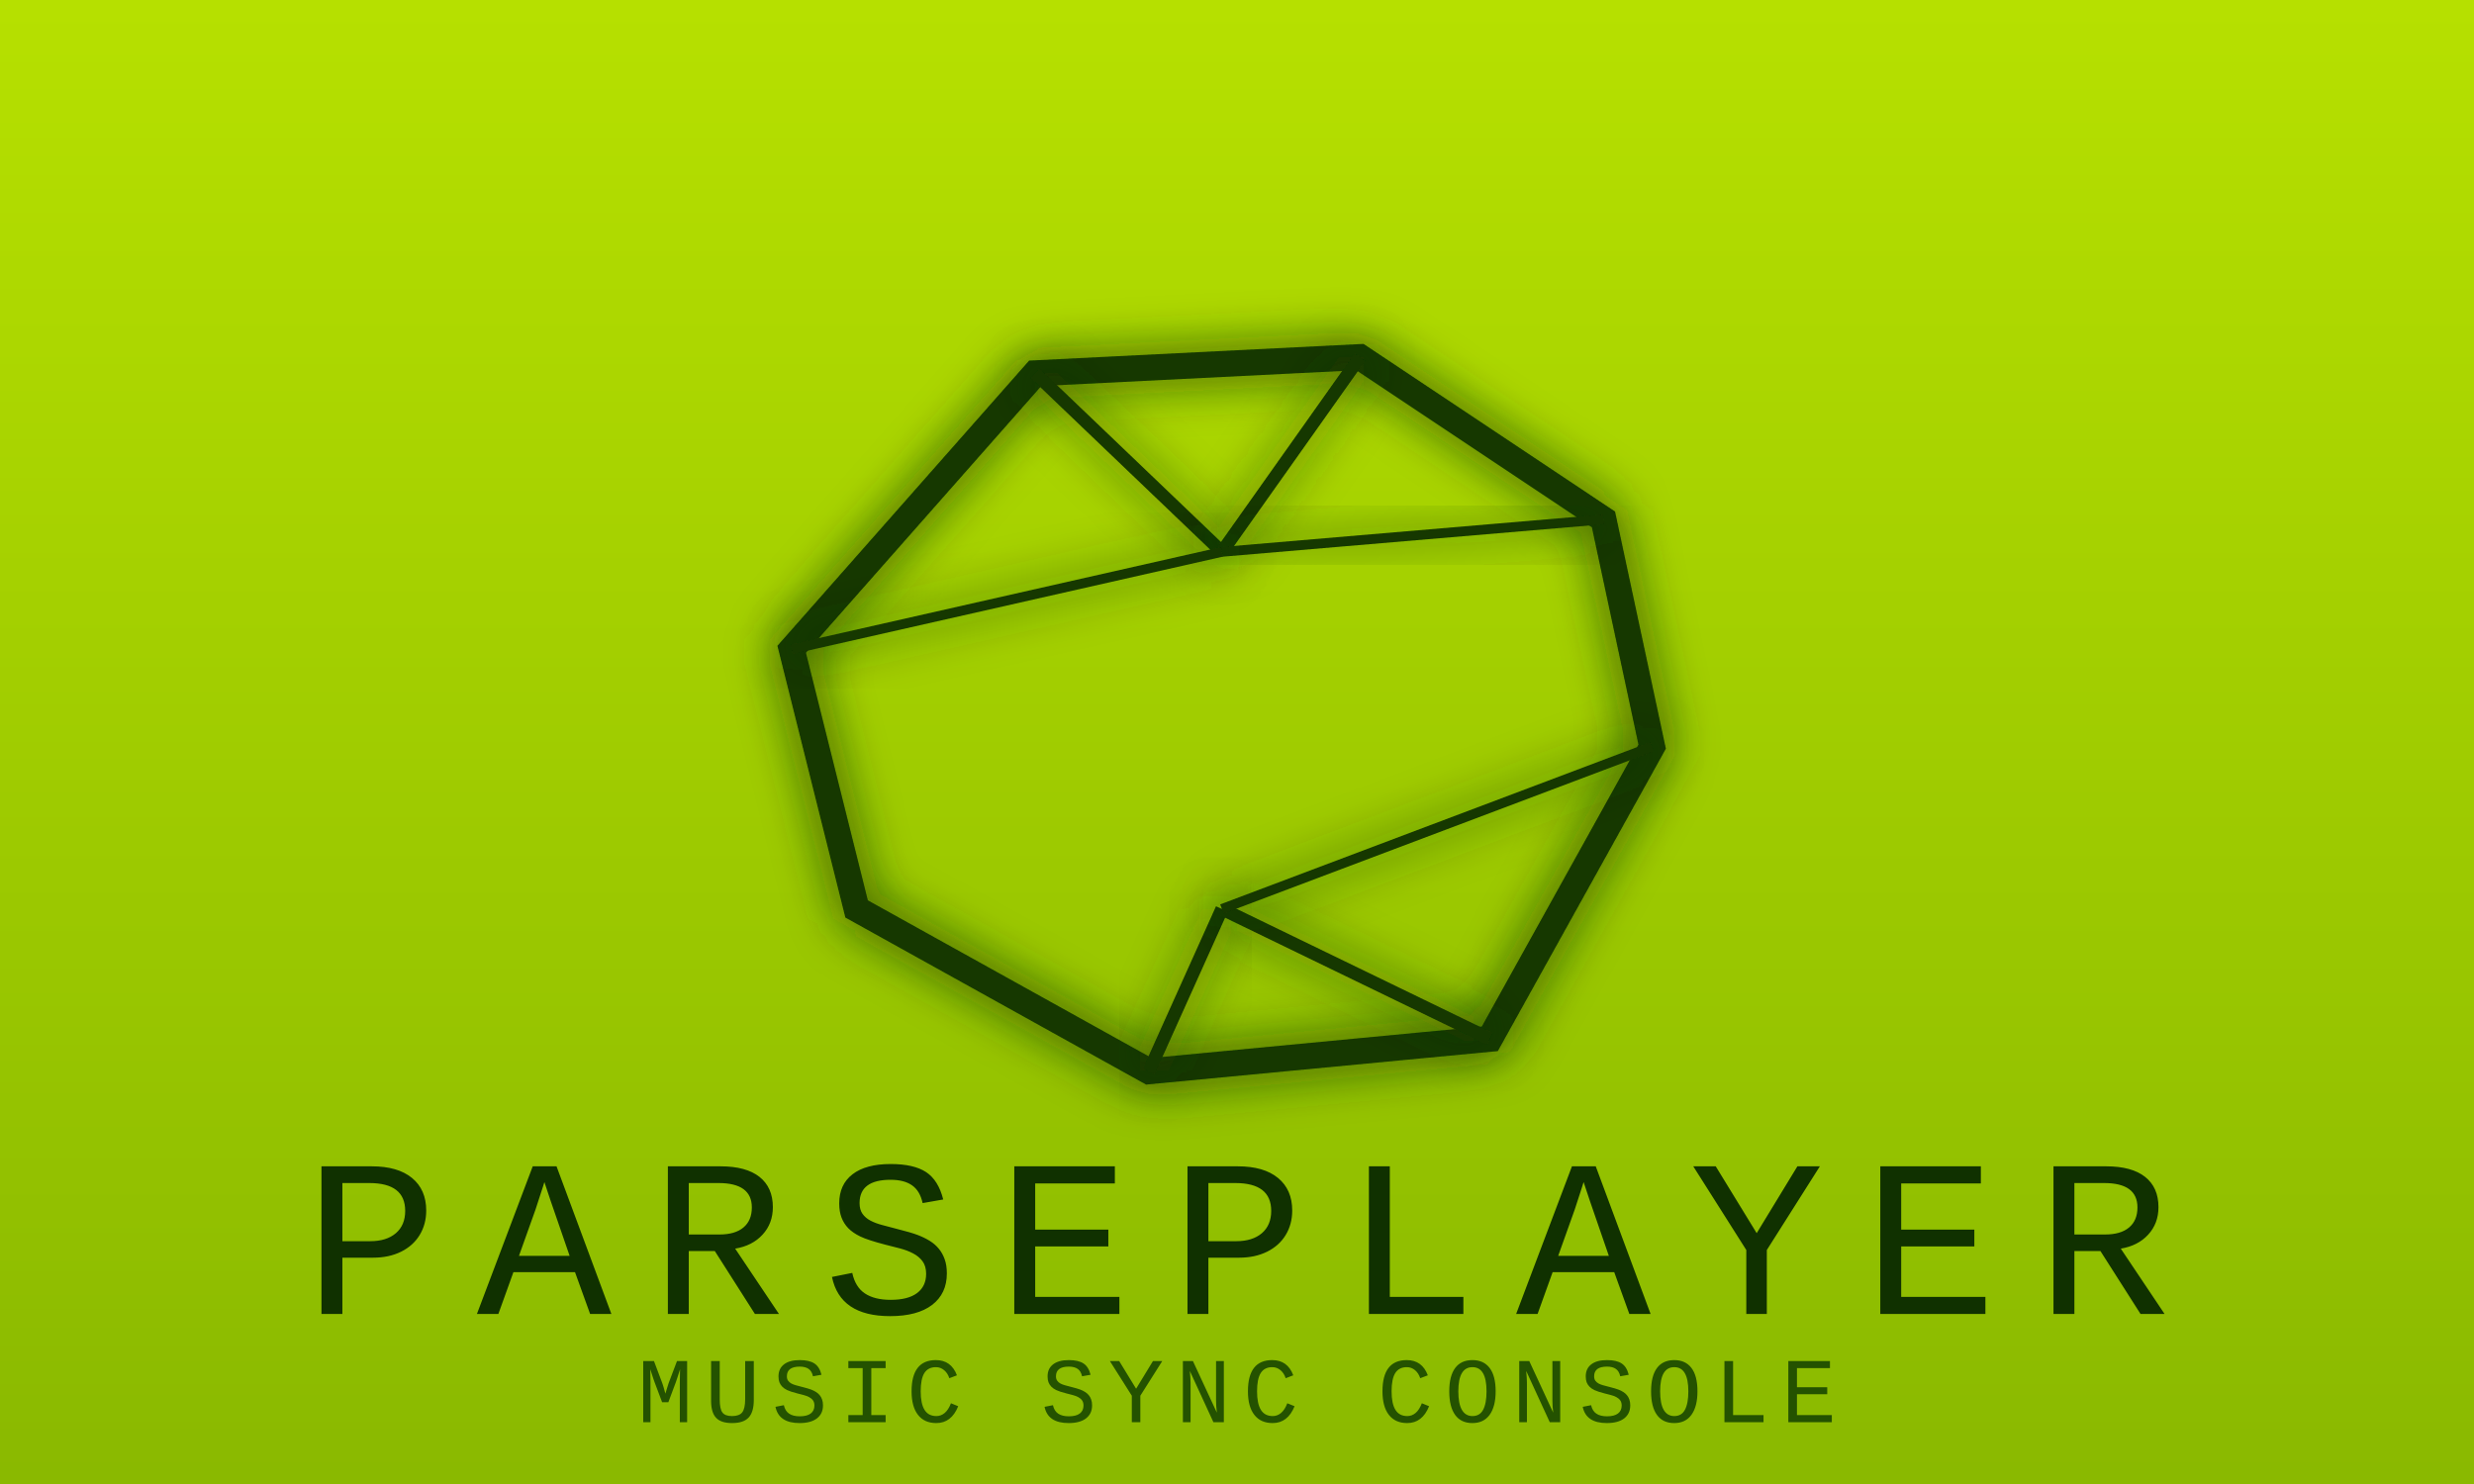
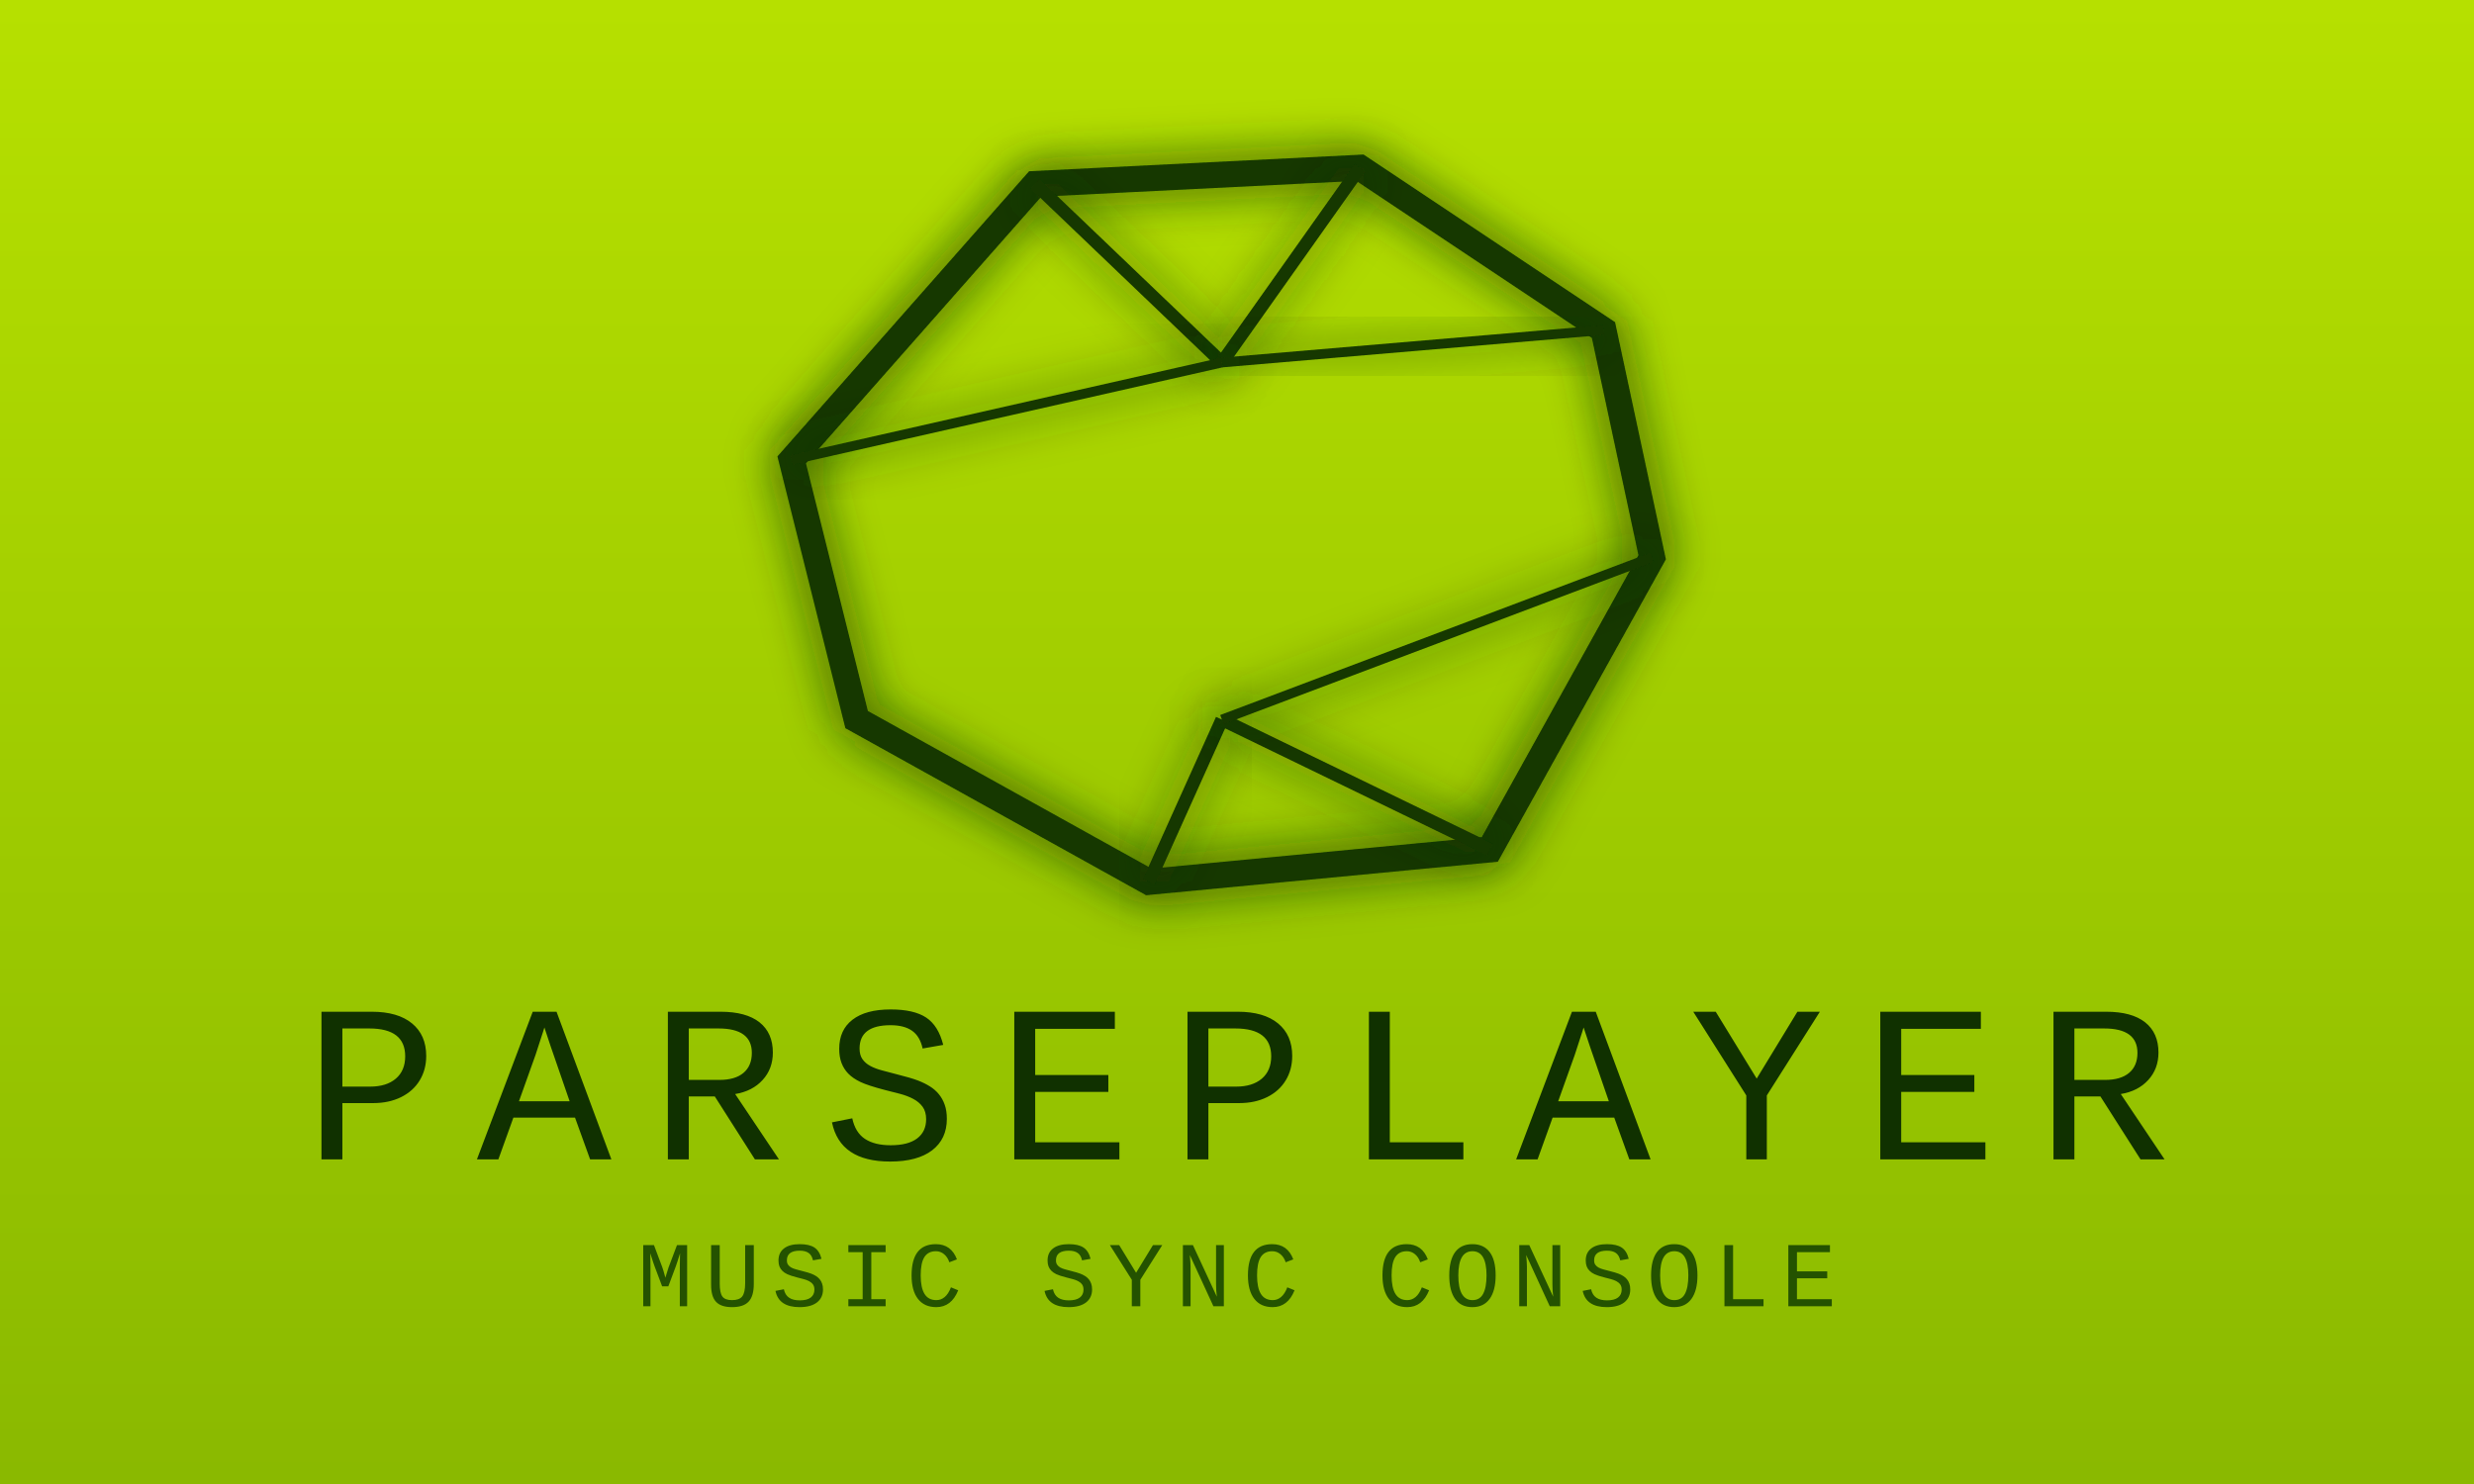
<svg xmlns="http://www.w3.org/2000/svg" width="640" height="384" viewBox="0 0 640 384" role="img" aria-label="ParsePlayer splash">
  <defs>
    <linearGradient id="bg" x1="0" y1="0" x2="0" y2="1">
      <stop offset="0%" stop-color="#b6e000" />
      <stop offset="100%" stop-color="#8ab900" />
    </linearGradient>
    <filter id="glow" x="-40%" y="-40%" width="180%" height="180%">
      <feGaussianBlur stdDeviation="3" result="blur" />
      <feMerge>
        <feMergeNode in="blur" />
        <feMergeNode in="SourceGraphic" />
      </feMerge>
    </filter>
    <style>
      .gem { stroke: #143700; fill: none; stroke-linejoin: miter; filter: url(#glow); }
      .name { font-family: "VT323", "Courier New", monospace; fill: #103100; letter-spacing: 10px; }
      .sub { font-family: "VT323", "Courier New", monospace; fill: #245200; letter-spacing: 3px; }
    </style>
  </defs>
  <rect width="640" height="384" fill="url(#bg)" />
-   <g transform="translate(188 84) scale(2.1)">
+   <g transform="translate(188 35) scale(2.1)">
    <polygon class="gem" points="38,6 78,4 108,24 114,52 94,88 52,92 16,72 8,40" stroke-width="3.2" />
    <line class="gem" x1="8" y1="52" x2="114" y2="52" stroke-width="2" />
    <line class="gem" x1="38" y1="6" x2="61" y2="28" stroke-width="1.6" />
    <line class="gem" x1="78" y1="4" x2="61" y2="28" stroke-width="1.6" />
    <line class="gem" x1="61" y1="28" x2="108" y2="24" stroke-width="1.2" />
    <line class="gem" x1="61" y1="28" x2="8" y2="40" stroke-width="1.2" />
    <line class="gem" x1="52" y1="92" x2="61" y2="72" stroke-width="1.6" />
    <line class="gem" x1="94" y1="88" x2="61" y2="72" stroke-width="1.6" />
    <line class="gem" x1="61" y1="72" x2="114" y2="52" stroke-width="1.2" />
    <line class="gem" x1="61" y1="72" x2="16" y2="72" stroke-width="1.2" />
  </g>
-   <text x="320" y="340" text-anchor="middle" class="name" font-size="58">PARSEPLAYER</text>
-   <text x="320" y="368" text-anchor="middle" class="sub" font-size="24">MUSIC SYNC CONSOLE</text>
+   <text x="320" y="300" text-anchor="middle" class="name" font-size="58">PARSEPLAYER</text>
+   <text x="320" y="338" text-anchor="middle" class="sub" font-size="24">MUSIC SYNC CONSOLE</text>
</svg>
